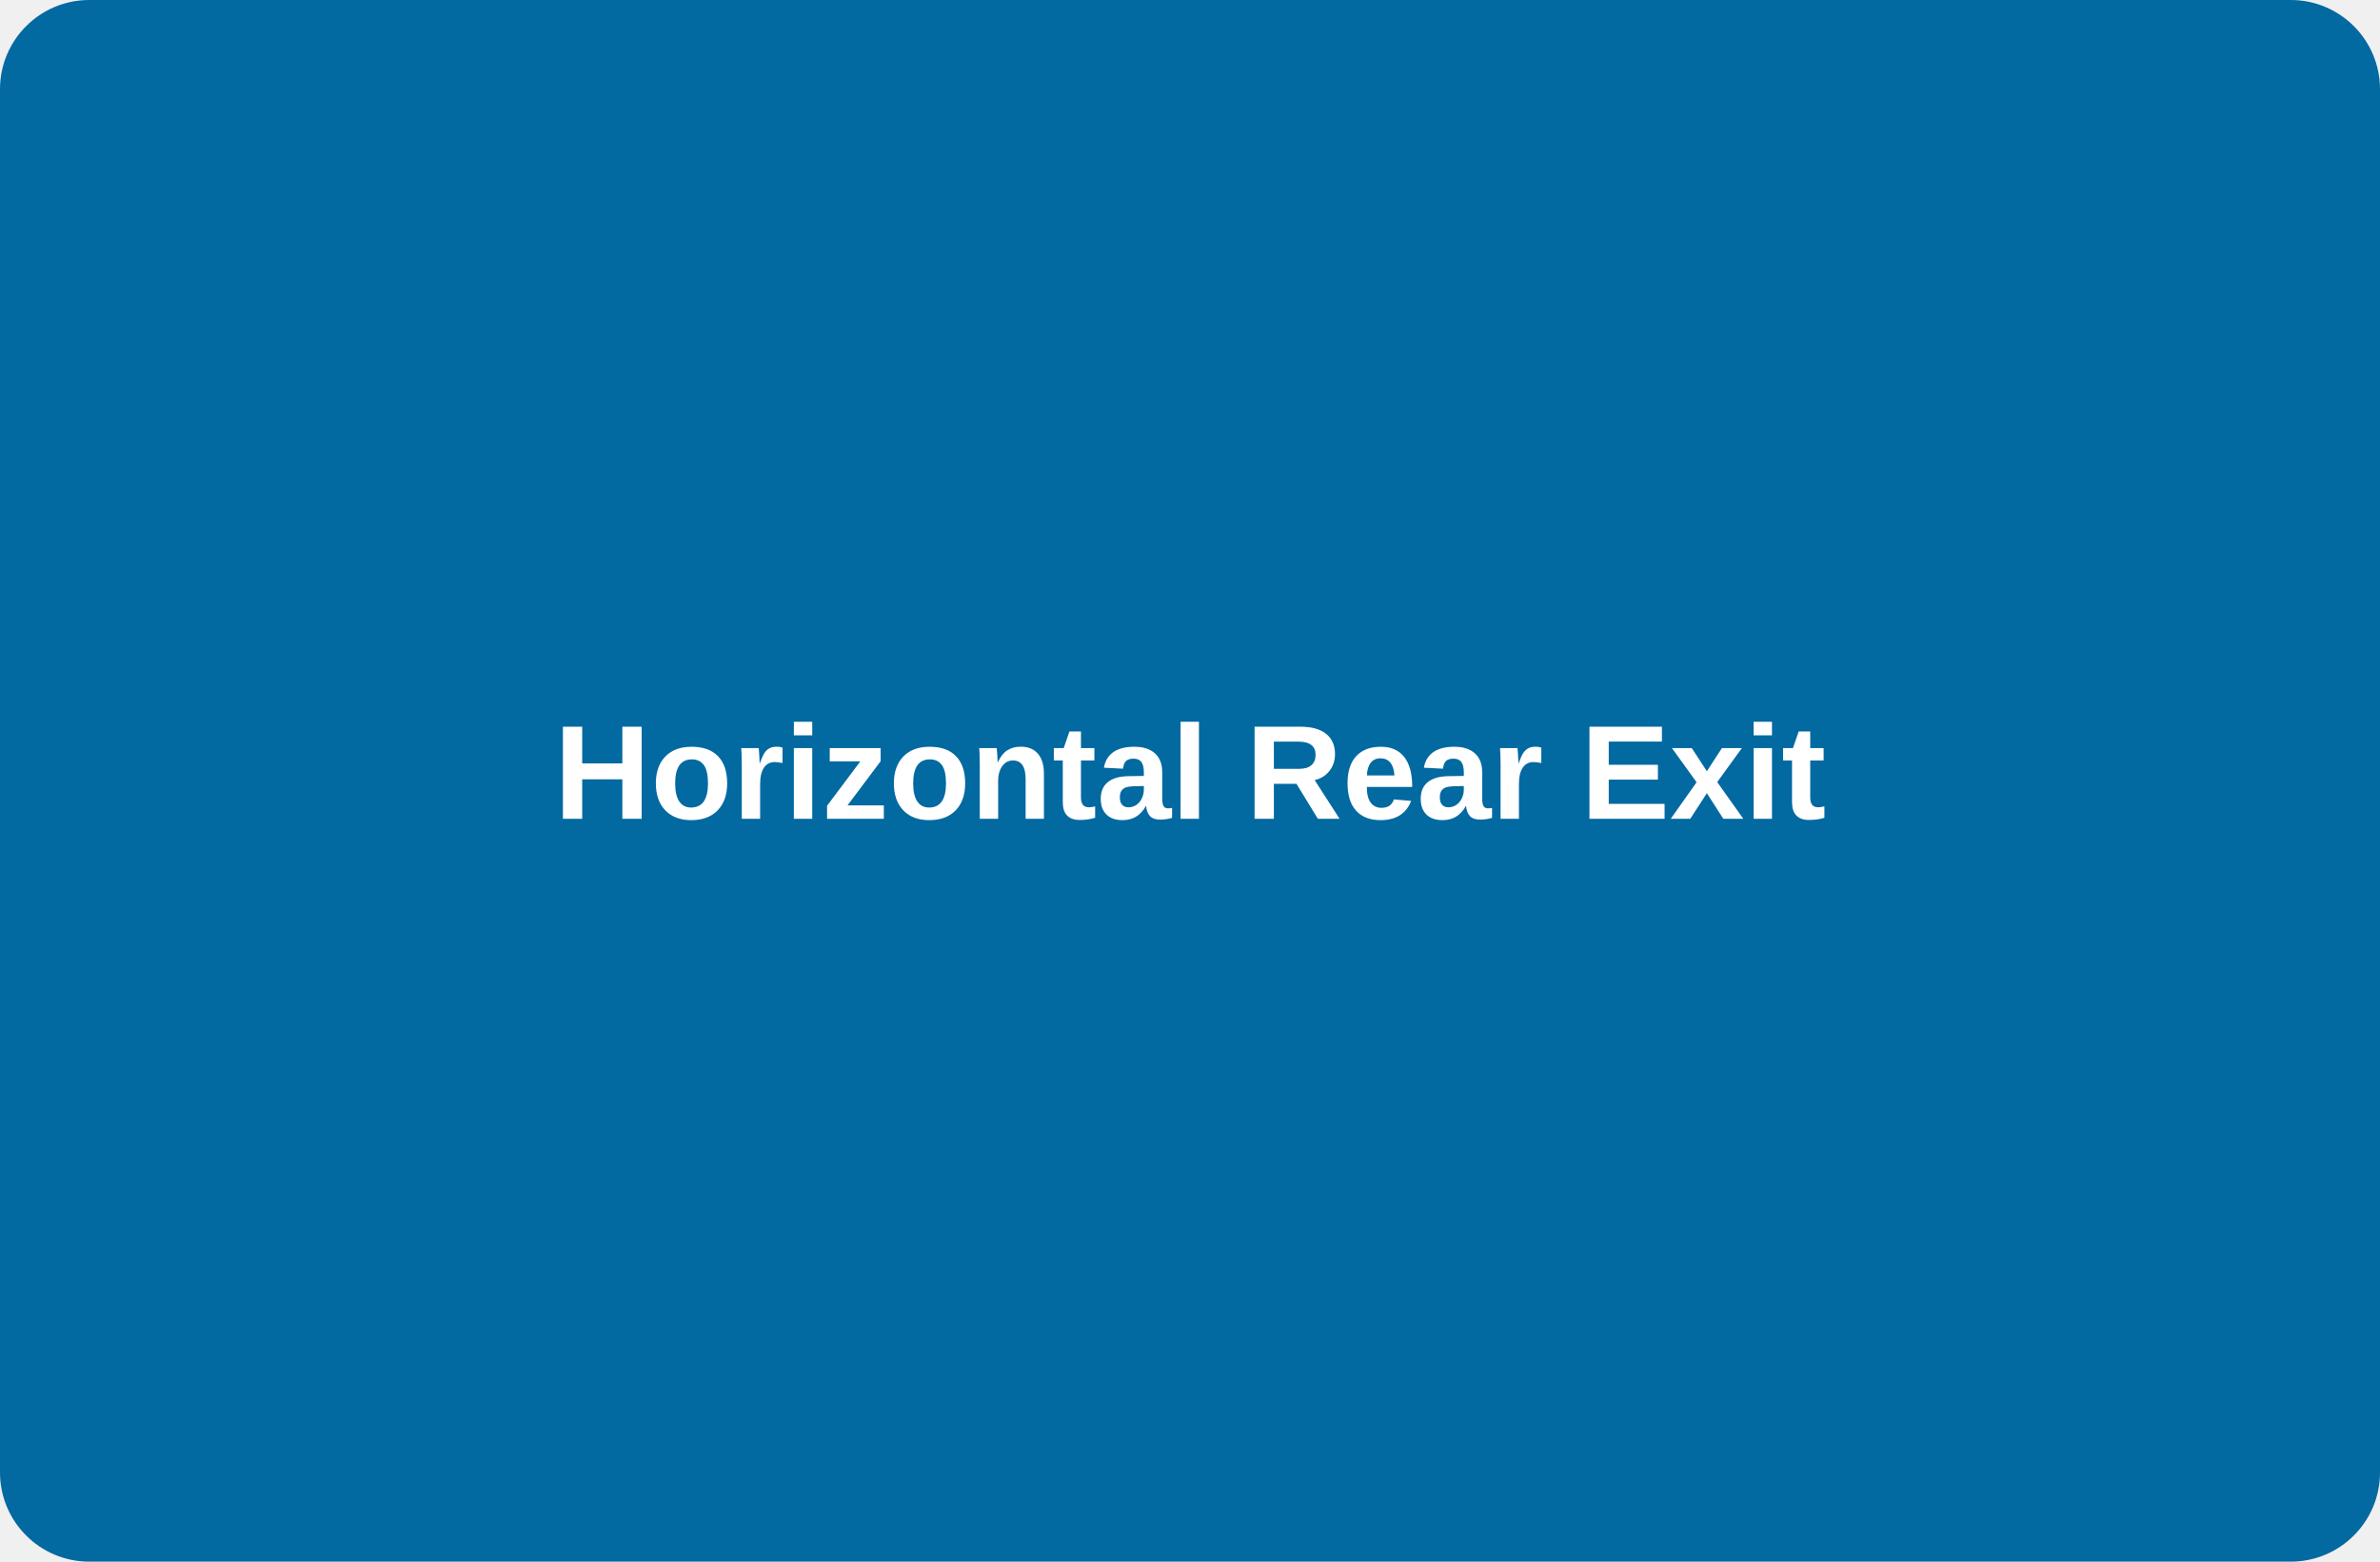
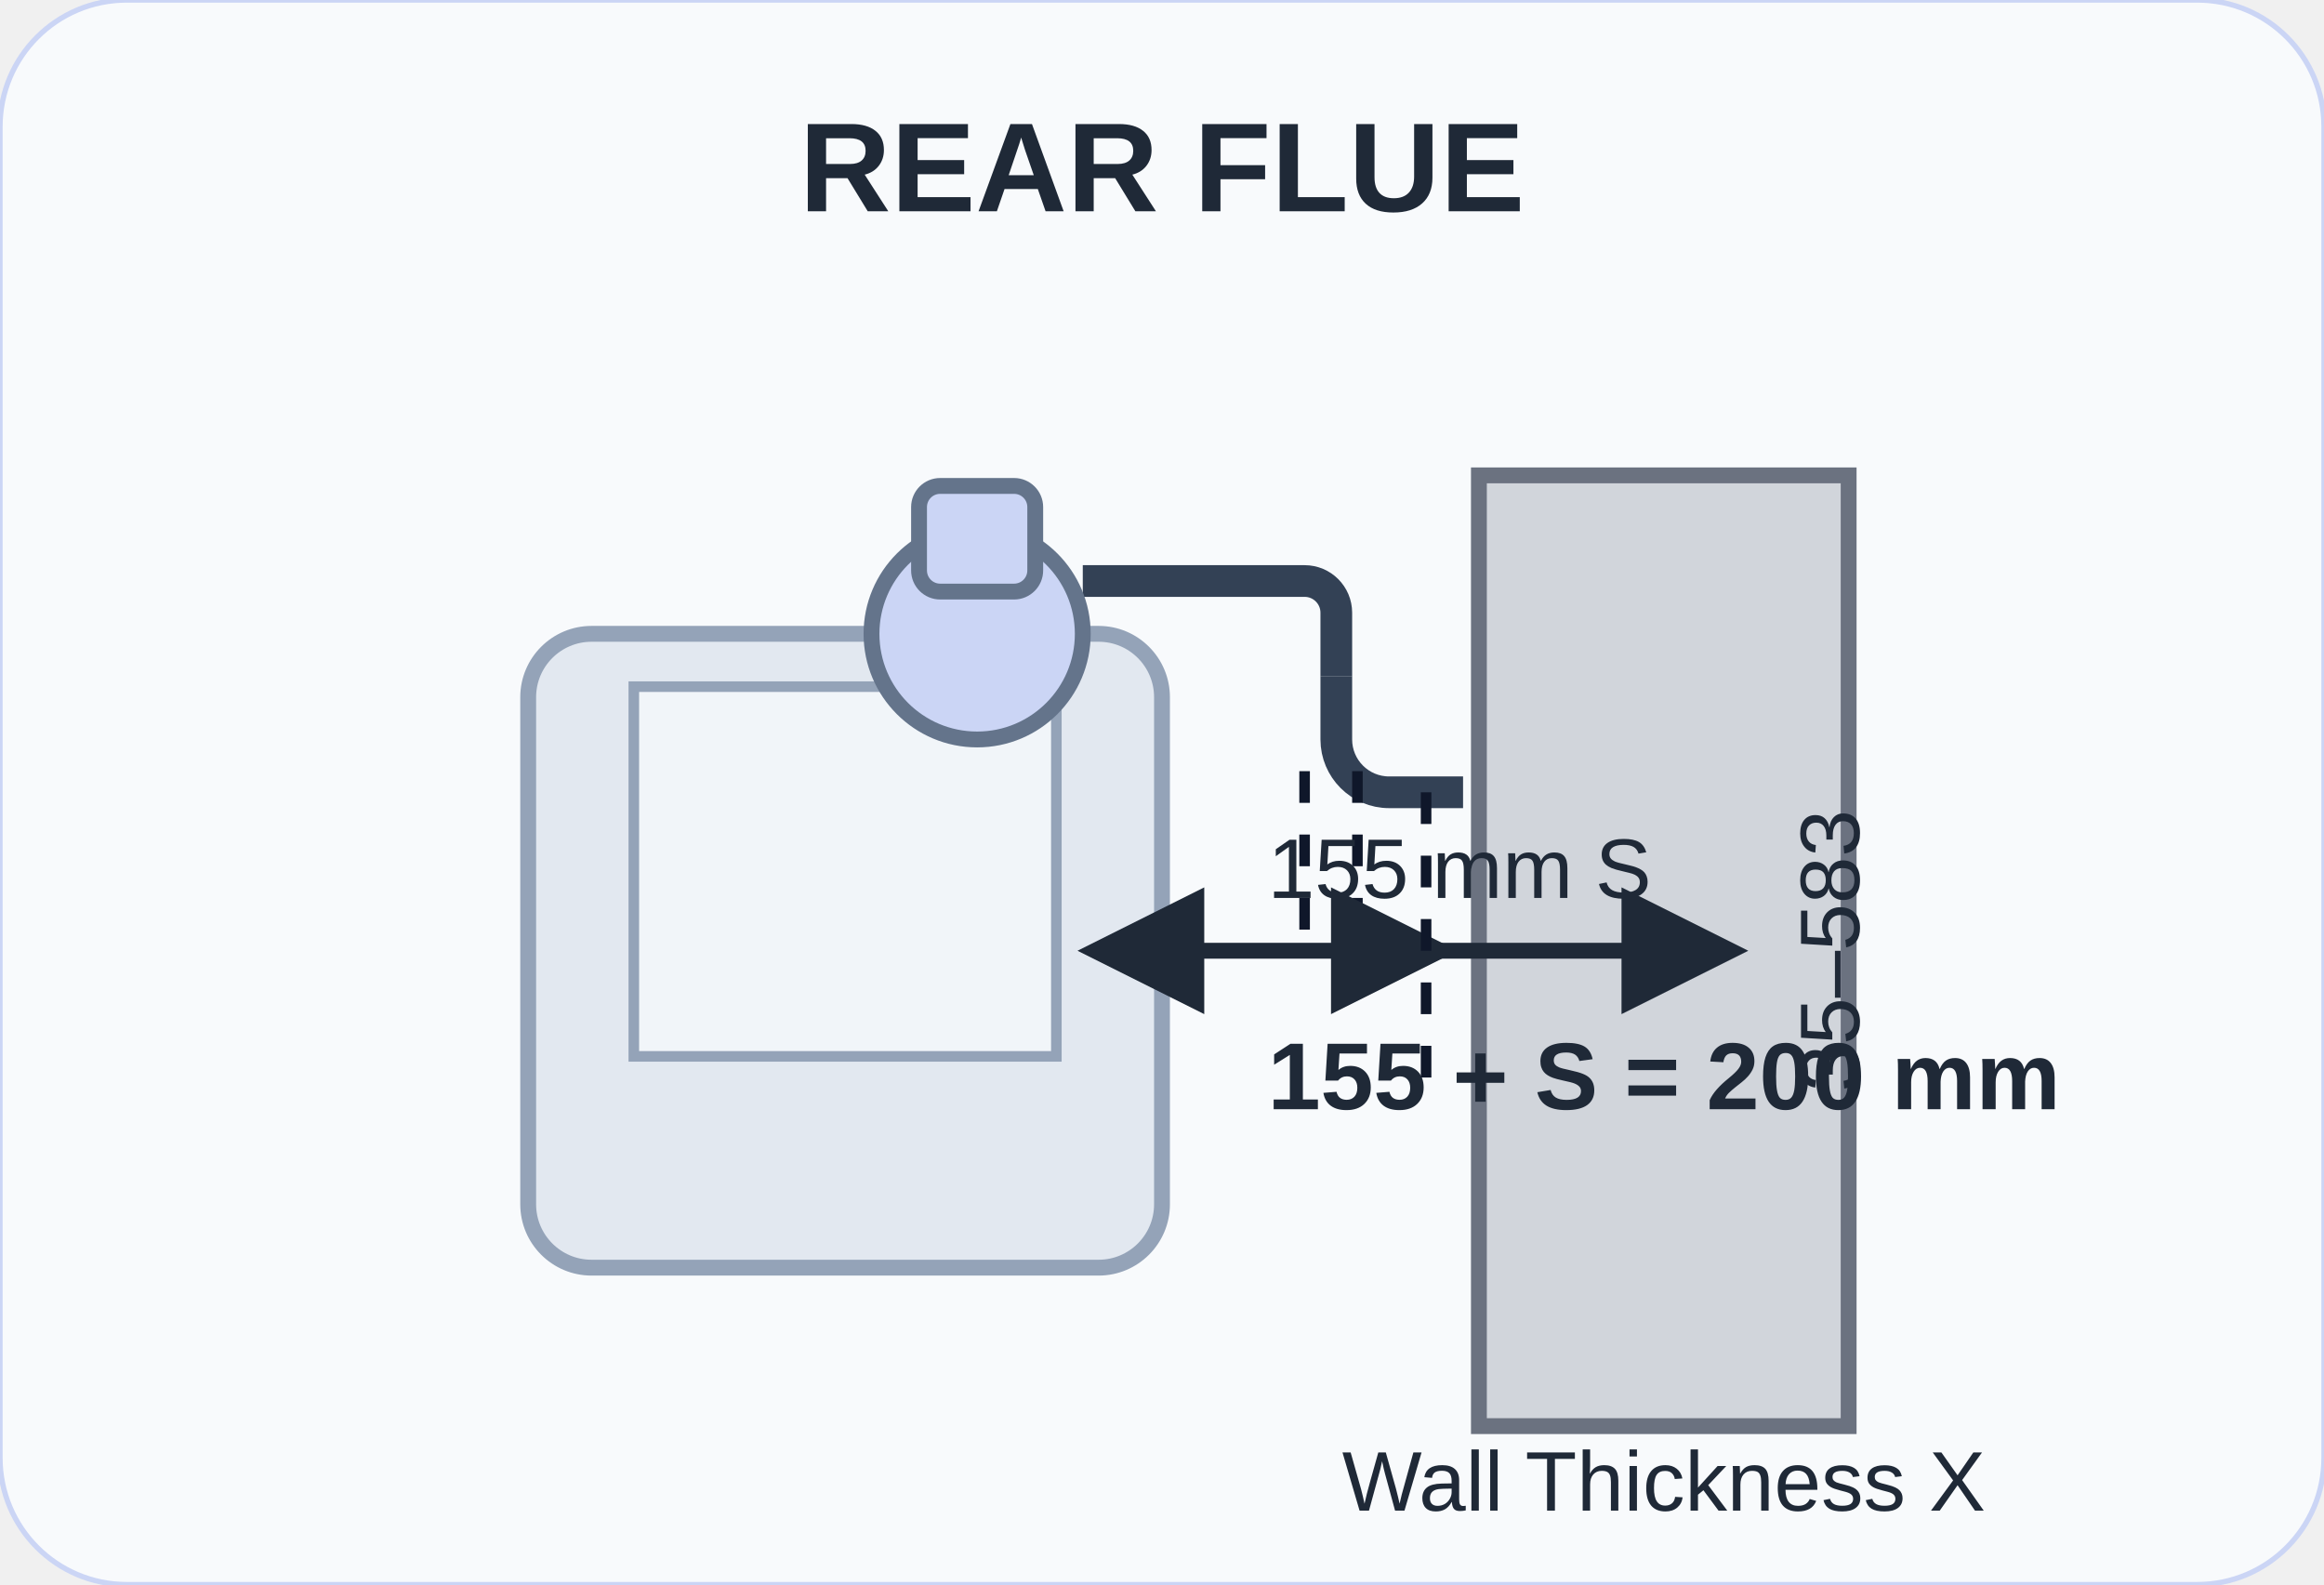
- <svg xmlns="http://www.w3.org/2000/svg" viewBox="0 0 640 420" width="640" height="420">
+ <svg xmlns="http://www.w3.org/2000/svg" viewBox="0 0 440 300" role="img" aria-labelledby="title desc">
  <defs>
+     <marker id="arrow" markerWidth="8" markerHeight="8" refX="6" refY="4" orient="auto" markerUnits="strokeWidth">
+       <path d="M0,0 L8,4 L0,8 z" fill="#1f2937" />
+     </marker>
+     <marker id="arrow-rev" markerWidth="8" markerHeight="8" refX="2" refY="4" orient="auto" markerUnits="strokeWidth">
+       <path d="M8,0 L0,4 L8,8 z" fill="#1f2937" />
+     </marker>
    <style>
-       text { fill: #fff; font-family: 'Segoe UI', 'Helvetica Neue', Arial, sans-serif; font-size: 36px; font-weight: 600; }
+       text { font-family: 'Segoe UI', 'Helvetica Neue', Arial, sans-serif; fill: #1f2937; }
    </style>
  </defs>
-   <rect x="0" y="0" width="640" height="420" rx="24" fill="#0369a1" />
-   <text x="50%" y="50%" dominant-baseline="middle" text-anchor="middle">Horizontal Rear Exit</text>
+   <rect x="0" y="0" width="440" height="300" rx="24" fill="#f8fafc" stroke="#cbd5f5" />
+   <text x="220" y="40" font-size="24" font-weight="600" text-anchor="middle">REAR FLUE</text>
+   <rect x="100" y="120" width="120" height="120" rx="12" fill="#e2e8f0" stroke="#94a3b8" stroke-width="3" />
+   <rect x="120" y="130" width="80" height="70" fill="#f1f5f9" stroke="#94a3b8" stroke-width="2" />
+   <path d="M205 110 h42 a6 6 0 0 1 6 6 v12" fill="none" stroke="#334155" stroke-width="6" />
+   <path d="M253 128 v12 a10 10 0 0 0 10 10 h14" fill="none" stroke="#334155" stroke-width="6" />
+   <circle cx="185" cy="120" r="20" fill="#cbd5f5" stroke="#64748b" stroke-width="3" />
+   <rect x="174" y="92" width="22" height="20" rx="4" fill="#cbd5f5" stroke="#64748b" stroke-width="3" />
+   <rect x="280" y="90" width="70" height="180" fill="#d1d5db" stroke="#6b7280" stroke-width="3" />
+   <text transform="rotate(-90 352 180)" x="352" y="180" font-size="16" font-weight="500" text-anchor="middle">35–583</text>
+   <text x="315" y="286" font-size="16" font-weight="500" text-anchor="middle">Wall Thickness X</text>
+   <path d="M247 146 v36" stroke="#0f172a" stroke-width="2" stroke-dasharray="6 6" />
+   <path d="M257 146 v36" stroke="#0f172a" stroke-width="2" stroke-dasharray="6 6" />
+   <line x1="210" y1="180" x2="270" y2="180" stroke="#1f2937" stroke-width="3" marker-start="url(#arrow-rev)" marker-end="url(#arrow)" />
+   <line x1="270" y1="180" x2="325" y2="180" stroke="#1f2937" stroke-width="3" marker-end="url(#arrow)" />
+   <text x="240" y="170" font-size="16" font-weight="500">155 mm</text>
+   <text x="302" y="170" font-size="16" font-weight="500">S</text>
+   <text x="240" y="210" font-size="18" font-weight="600">155 + S = 200 mm</text>
+   <line x1="270" y1="150" x2="270" y2="210" stroke="#0f172a" stroke-width="2" stroke-dasharray="6 6" />
</svg>
